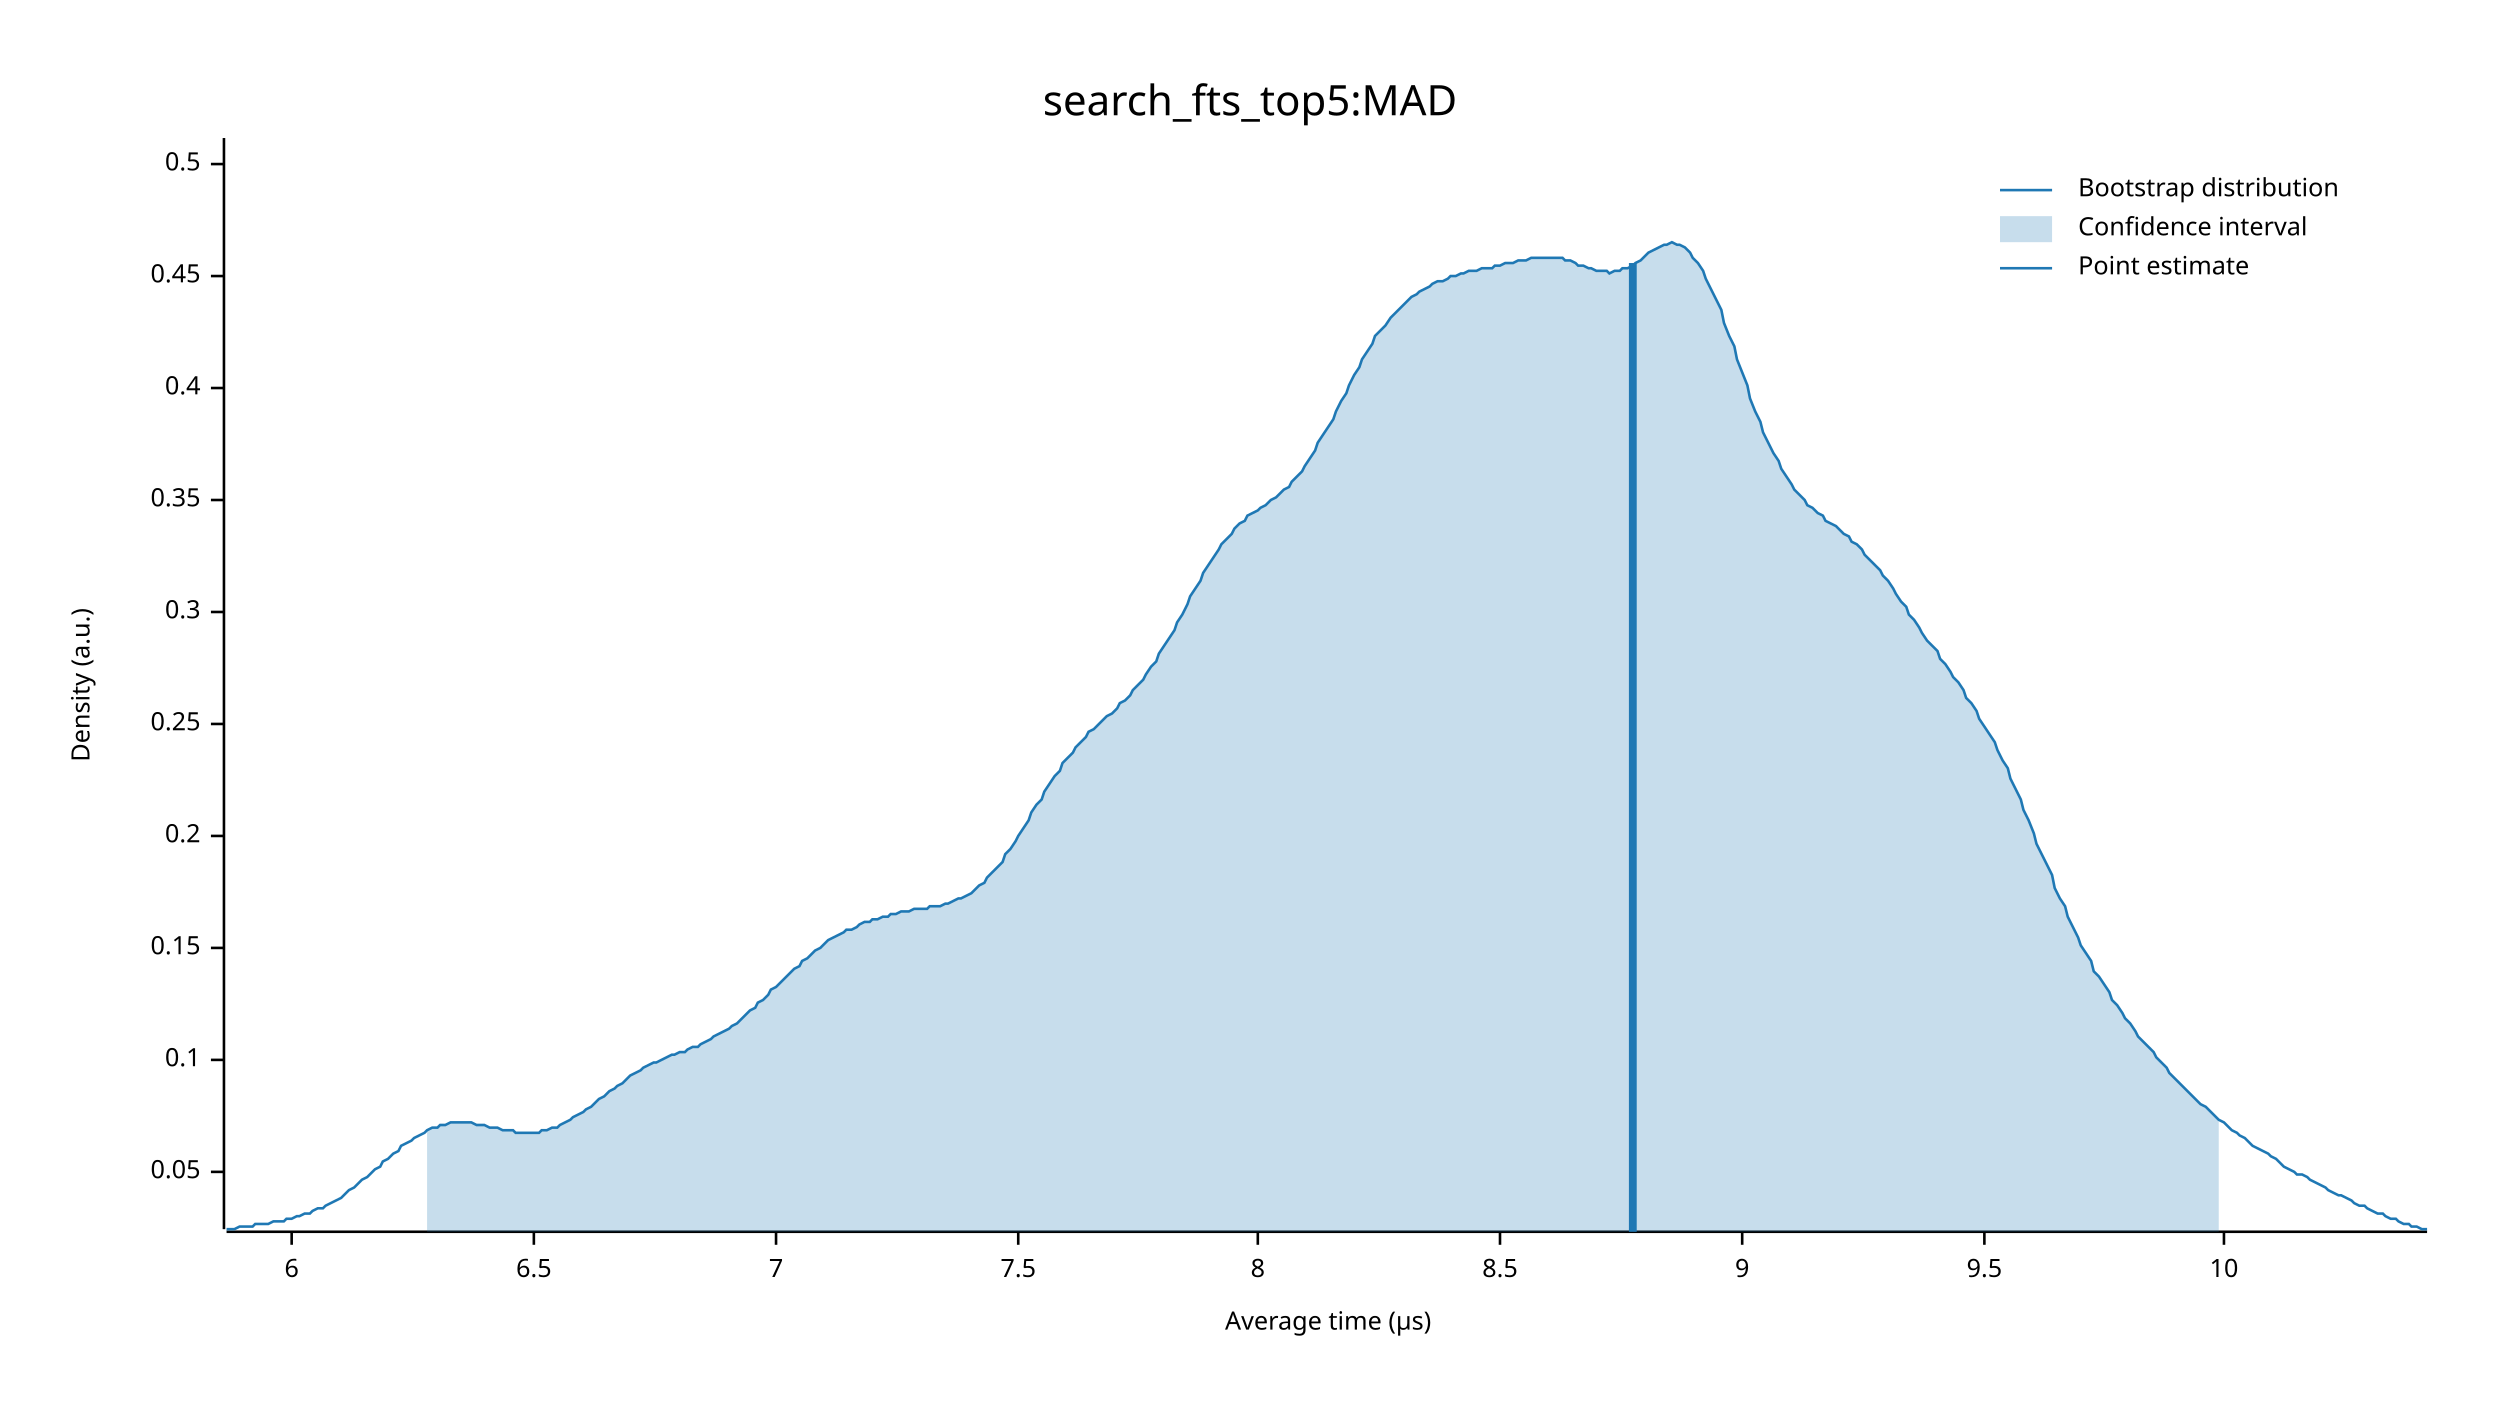
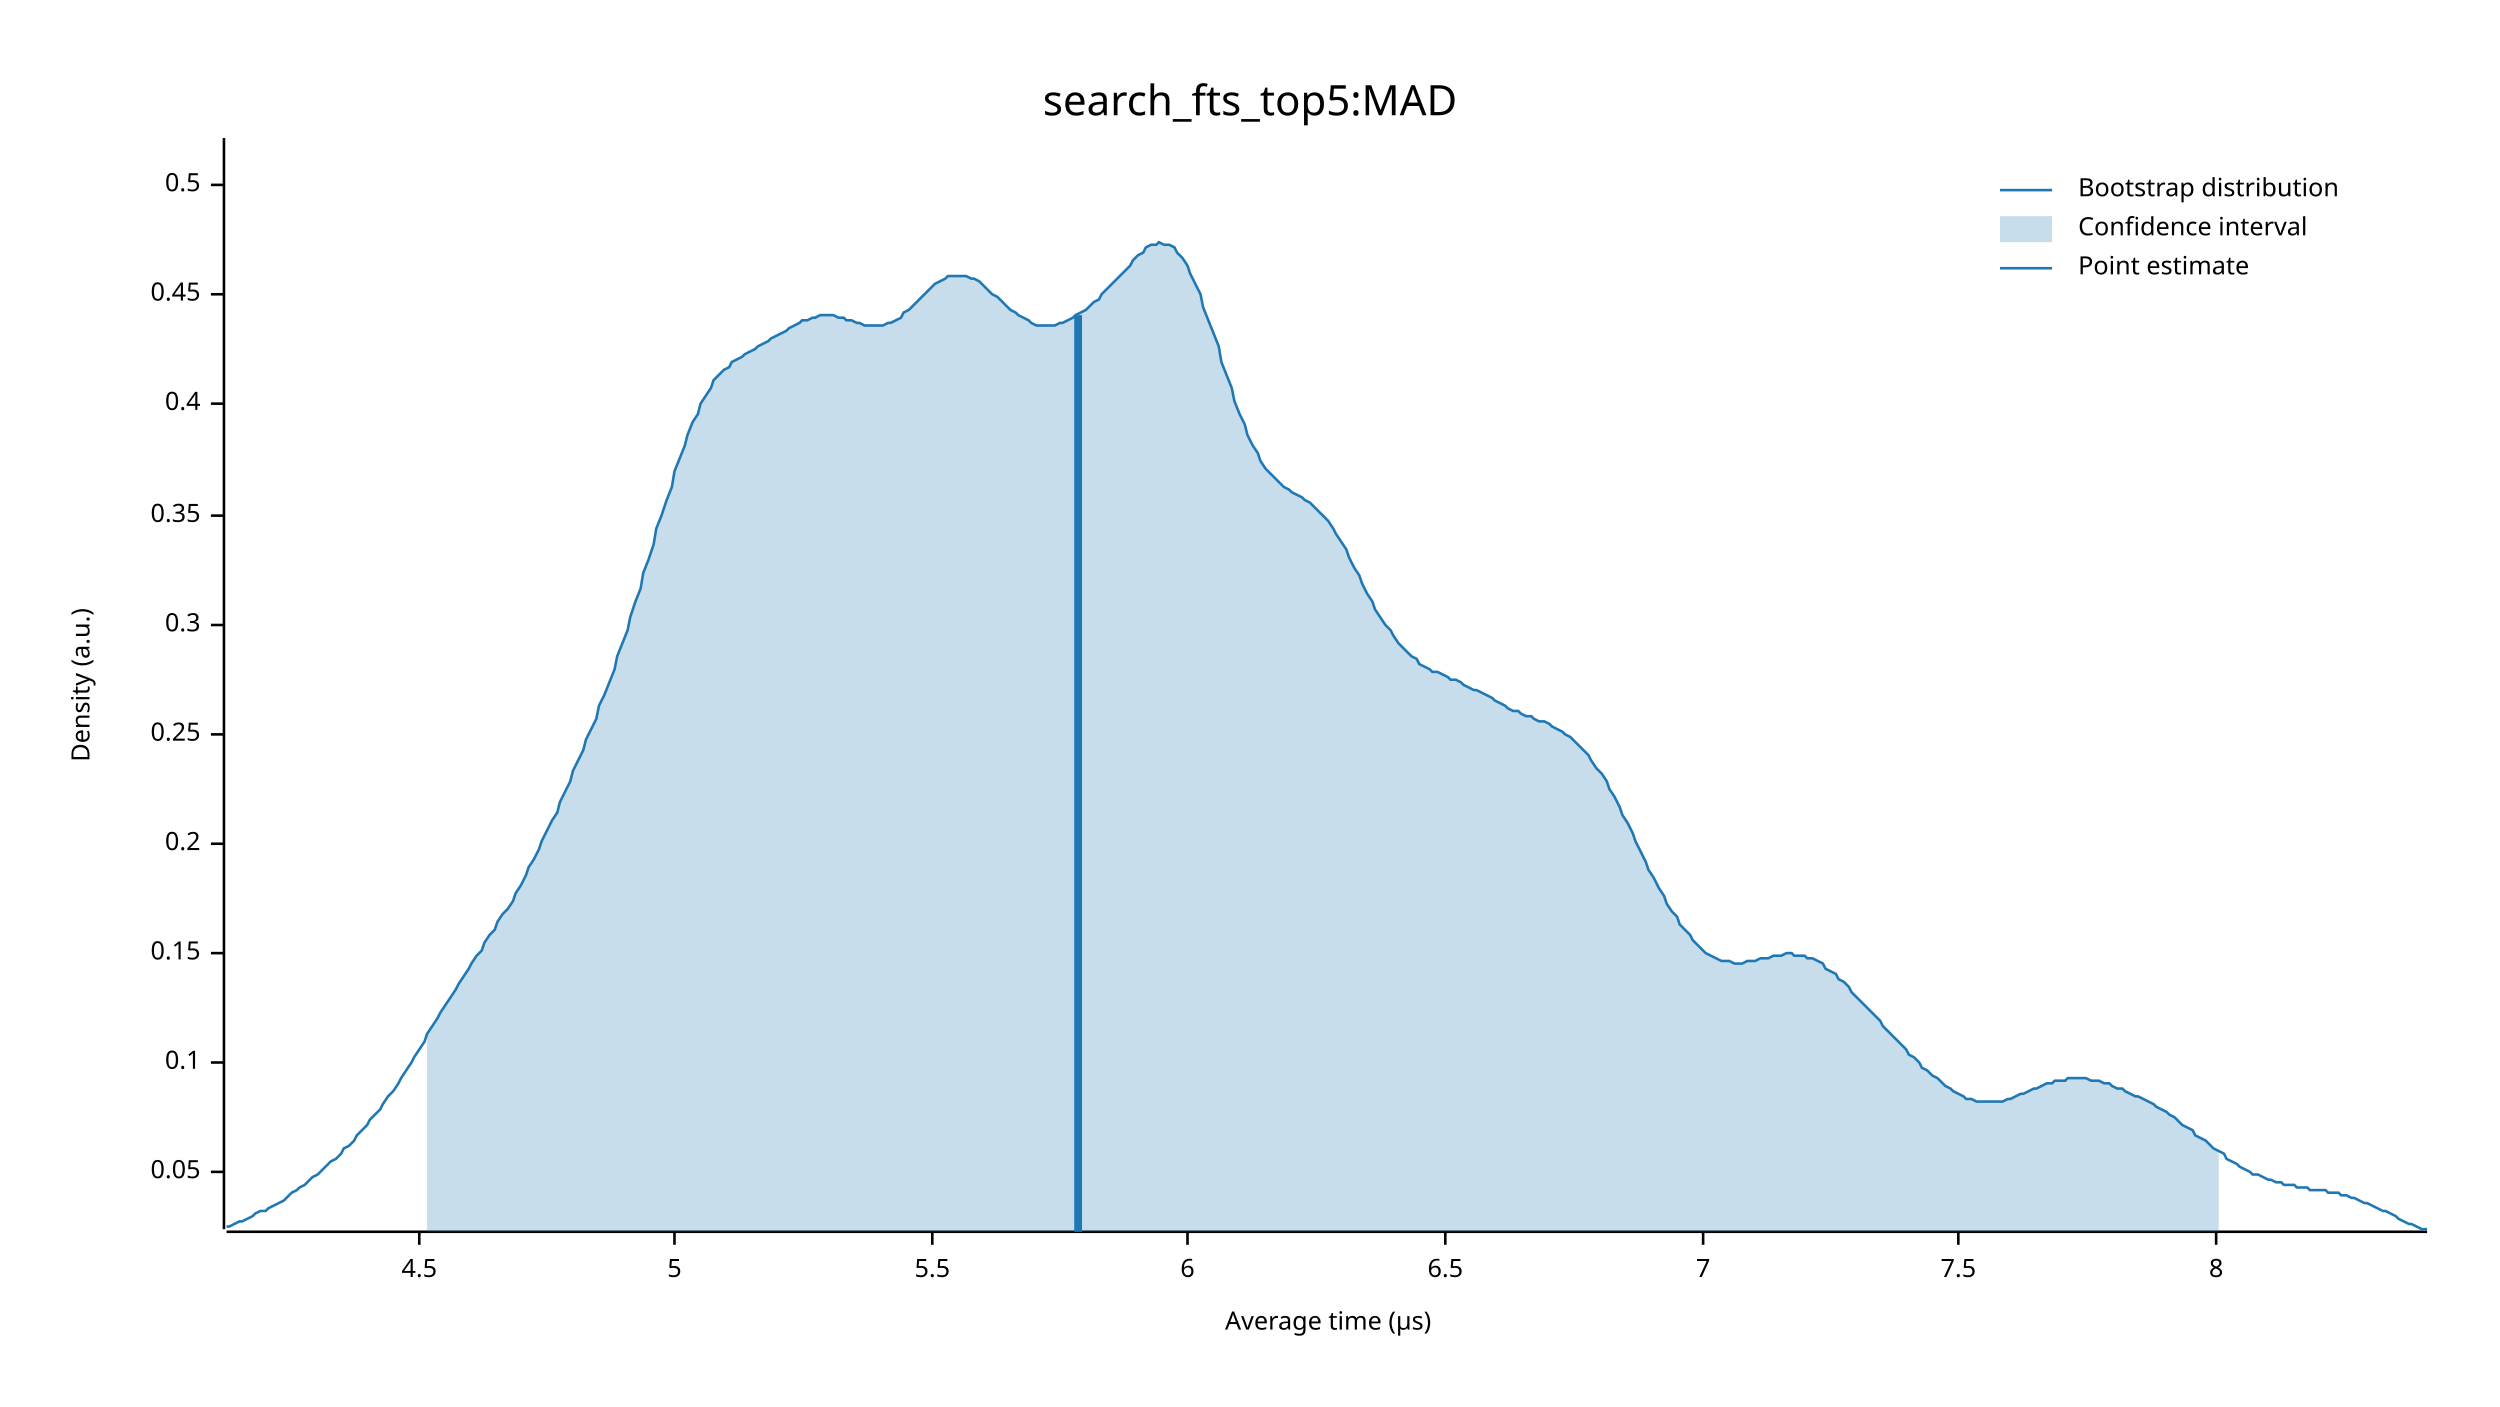
<svg xmlns="http://www.w3.org/2000/svg" width="960" height="540" viewBox="0 0 960 540">
  <text x="480" y="32" dy="0.76em" text-anchor="middle" font-family="sans-serif" font-size="16.129" opacity="1" fill="#000000">
search_fts_top5:MAD
</text>
  <text x="27" y="263" dy="0.76em" text-anchor="middle" font-family="sans-serif" font-size="9.677" opacity="1" fill="#000000" transform="rotate(270, 27, 263)">
Density (a.u.)
</text>
  <text x="510" y="513" dy="-0.5ex" text-anchor="middle" font-family="sans-serif" font-size="9.677" opacity="1" fill="#000000">
Average time (µs)
</text>
  <polyline fill="none" opacity="1" stroke="#000000" stroke-width="1" points="86,53 86,472 " />
  <text x="77" y="450" dy="0.5ex" text-anchor="end" font-family="sans-serif" font-size="9.677" opacity="1" fill="#000000">
0.05
</text>
  <polyline fill="none" opacity="1" stroke="#000000" stroke-width="1" points="81,450 86,450 " />
-   <text x="77" y="407" dy="0.5ex" text-anchor="end" font-family="sans-serif" font-size="9.677" opacity="1" fill="#000000">
+   <text x="77" y="408" dy="0.5ex" text-anchor="end" font-family="sans-serif" font-size="9.677" opacity="1" fill="#000000">
0.1
</text>
-   <polyline fill="none" opacity="1" stroke="#000000" stroke-width="1" points="81,407 86,407 " />
-   <text x="77" y="364" dy="0.5ex" text-anchor="end" font-family="sans-serif" font-size="9.677" opacity="1" fill="#000000">
+   <polyline fill="none" opacity="1" stroke="#000000" stroke-width="1" points="81,408 86,408 " />
+   <text x="77" y="366" dy="0.5ex" text-anchor="end" font-family="sans-serif" font-size="9.677" opacity="1" fill="#000000">
0.15
</text>
-   <polyline fill="none" opacity="1" stroke="#000000" stroke-width="1" points="81,364 86,364 " />
-   <text x="77" y="321" dy="0.5ex" text-anchor="end" font-family="sans-serif" font-size="9.677" opacity="1" fill="#000000">
+   <polyline fill="none" opacity="1" stroke="#000000" stroke-width="1" points="81,366 86,366 " />
+   <text x="77" y="324" dy="0.5ex" text-anchor="end" font-family="sans-serif" font-size="9.677" opacity="1" fill="#000000">
0.2
</text>
-   <polyline fill="none" opacity="1" stroke="#000000" stroke-width="1" points="81,321 86,321 " />
-   <text x="77" y="278" dy="0.5ex" text-anchor="end" font-family="sans-serif" font-size="9.677" opacity="1" fill="#000000">
+   <polyline fill="none" opacity="1" stroke="#000000" stroke-width="1" points="81,324 86,324 " />
+   <text x="77" y="282" dy="0.5ex" text-anchor="end" font-family="sans-serif" font-size="9.677" opacity="1" fill="#000000">
0.25
</text>
-   <polyline fill="none" opacity="1" stroke="#000000" stroke-width="1" points="81,278 86,278 " />
-   <text x="77" y="235" dy="0.5ex" text-anchor="end" font-family="sans-serif" font-size="9.677" opacity="1" fill="#000000">
+   <polyline fill="none" opacity="1" stroke="#000000" stroke-width="1" points="81,282 86,282 " />
+   <text x="77" y="240" dy="0.5ex" text-anchor="end" font-family="sans-serif" font-size="9.677" opacity="1" fill="#000000">
0.3
</text>
-   <polyline fill="none" opacity="1" stroke="#000000" stroke-width="1" points="81,235 86,235 " />
-   <text x="77" y="192" dy="0.5ex" text-anchor="end" font-family="sans-serif" font-size="9.677" opacity="1" fill="#000000">
+   <polyline fill="none" opacity="1" stroke="#000000" stroke-width="1" points="81,240 86,240 " />
+   <text x="77" y="198" dy="0.5ex" text-anchor="end" font-family="sans-serif" font-size="9.677" opacity="1" fill="#000000">
0.35
</text>
-   <polyline fill="none" opacity="1" stroke="#000000" stroke-width="1" points="81,192 86,192 " />
-   <text x="77" y="149" dy="0.5ex" text-anchor="end" font-family="sans-serif" font-size="9.677" opacity="1" fill="#000000">
+   <polyline fill="none" opacity="1" stroke="#000000" stroke-width="1" points="81,198 86,198 " />
+   <text x="77" y="155" dy="0.5ex" text-anchor="end" font-family="sans-serif" font-size="9.677" opacity="1" fill="#000000">
0.4
</text>
-   <polyline fill="none" opacity="1" stroke="#000000" stroke-width="1" points="81,149 86,149 " />
-   <text x="77" y="106" dy="0.5ex" text-anchor="end" font-family="sans-serif" font-size="9.677" opacity="1" fill="#000000">
+   <polyline fill="none" opacity="1" stroke="#000000" stroke-width="1" points="81,155 86,155 " />
+   <text x="77" y="113" dy="0.5ex" text-anchor="end" font-family="sans-serif" font-size="9.677" opacity="1" fill="#000000">
0.45
</text>
-   <polyline fill="none" opacity="1" stroke="#000000" stroke-width="1" points="81,106 86,106 " />
-   <text x="77" y="63" dy="0.5ex" text-anchor="end" font-family="sans-serif" font-size="9.677" opacity="1" fill="#000000">
+   <polyline fill="none" opacity="1" stroke="#000000" stroke-width="1" points="81,113 86,113 " />
+   <text x="77" y="71" dy="0.5ex" text-anchor="end" font-family="sans-serif" font-size="9.677" opacity="1" fill="#000000">
0.5
</text>
-   <polyline fill="none" opacity="1" stroke="#000000" stroke-width="1" points="81,63 86,63 " />
+   <polyline fill="none" opacity="1" stroke="#000000" stroke-width="1" points="81,71 86,71 " />
  <polyline fill="none" opacity="1" stroke="#000000" stroke-width="1" points="87,473 932,473 " />
-   <text x="112" y="483" dy="0.76em" text-anchor="middle" font-family="sans-serif" font-size="9.677" opacity="1" fill="#000000">
+   <text x="161" y="483" dy="0.76em" text-anchor="middle" font-family="sans-serif" font-size="9.677" opacity="1" fill="#000000">
+ 4.5
+ </text>
+   <polyline fill="none" opacity="1" stroke="#000000" stroke-width="1" points="161,473 161,478 " />
+   <text x="259" y="483" dy="0.76em" text-anchor="middle" font-family="sans-serif" font-size="9.677" opacity="1" fill="#000000">
+ 5
+ </text>
+   <polyline fill="none" opacity="1" stroke="#000000" stroke-width="1" points="259,473 259,478 " />
+   <text x="358" y="483" dy="0.76em" text-anchor="middle" font-family="sans-serif" font-size="9.677" opacity="1" fill="#000000">
+ 5.5
+ </text>
+   <polyline fill="none" opacity="1" stroke="#000000" stroke-width="1" points="358,473 358,478 " />
+   <text x="456" y="483" dy="0.76em" text-anchor="middle" font-family="sans-serif" font-size="9.677" opacity="1" fill="#000000">
6
</text>
-   <polyline fill="none" opacity="1" stroke="#000000" stroke-width="1" points="112,473 112,478 " />
-   <text x="205" y="483" dy="0.76em" text-anchor="middle" font-family="sans-serif" font-size="9.677" opacity="1" fill="#000000">
+   <polyline fill="none" opacity="1" stroke="#000000" stroke-width="1" points="456,473 456,478 " />
+   <text x="555" y="483" dy="0.76em" text-anchor="middle" font-family="sans-serif" font-size="9.677" opacity="1" fill="#000000">
6.5
</text>
-   <polyline fill="none" opacity="1" stroke="#000000" stroke-width="1" points="205,473 205,478 " />
-   <text x="298" y="483" dy="0.76em" text-anchor="middle" font-family="sans-serif" font-size="9.677" opacity="1" fill="#000000">
+   <polyline fill="none" opacity="1" stroke="#000000" stroke-width="1" points="555,473 555,478 " />
+   <text x="654" y="483" dy="0.76em" text-anchor="middle" font-family="sans-serif" font-size="9.677" opacity="1" fill="#000000">
7
</text>
-   <polyline fill="none" opacity="1" stroke="#000000" stroke-width="1" points="298,473 298,478 " />
-   <text x="391" y="483" dy="0.76em" text-anchor="middle" font-family="sans-serif" font-size="9.677" opacity="1" fill="#000000">
+   <polyline fill="none" opacity="1" stroke="#000000" stroke-width="1" points="654,473 654,478 " />
+   <text x="752" y="483" dy="0.76em" text-anchor="middle" font-family="sans-serif" font-size="9.677" opacity="1" fill="#000000">
7.5
</text>
-   <polyline fill="none" opacity="1" stroke="#000000" stroke-width="1" points="391,473 391,478 " />
-   <text x="483" y="483" dy="0.76em" text-anchor="middle" font-family="sans-serif" font-size="9.677" opacity="1" fill="#000000">
+   <polyline fill="none" opacity="1" stroke="#000000" stroke-width="1" points="752,473 752,478 " />
+   <text x="851" y="483" dy="0.76em" text-anchor="middle" font-family="sans-serif" font-size="9.677" opacity="1" fill="#000000">
8
</text>
-   <polyline fill="none" opacity="1" stroke="#000000" stroke-width="1" points="483,473 483,478 " />
-   <text x="576" y="483" dy="0.76em" text-anchor="middle" font-family="sans-serif" font-size="9.677" opacity="1" fill="#000000">
- 8.5
- </text>
-   <polyline fill="none" opacity="1" stroke="#000000" stroke-width="1" points="576,473 576,478 " />
-   <text x="669" y="483" dy="0.76em" text-anchor="middle" font-family="sans-serif" font-size="9.677" opacity="1" fill="#000000">
- 9
- </text>
-   <polyline fill="none" opacity="1" stroke="#000000" stroke-width="1" points="669,473 669,478 " />
-   <text x="762" y="483" dy="0.76em" text-anchor="middle" font-family="sans-serif" font-size="9.677" opacity="1" fill="#000000">
- 9.5
- </text>
-   <polyline fill="none" opacity="1" stroke="#000000" stroke-width="1" points="762,473 762,478 " />
-   <text x="854" y="483" dy="0.76em" text-anchor="middle" font-family="sans-serif" font-size="9.677" opacity="1" fill="#000000">
- 10
- </text>
-   <polyline fill="none" opacity="1" stroke="#000000" stroke-width="1" points="854,473 854,478 " />
-   <polyline fill="none" opacity="1" stroke="#1F78B4" stroke-width="1" points="87,472 88,472 90,472 92,471 93,471 95,471 97,471 98,470 100,470 102,470 103,470 105,469 107,469 109,469 110,468 112,468 114,467 115,467 117,466 119,466 120,465 122,464 124,464 125,463 127,462 129,461 131,460 132,459 134,457 136,456 137,455 139,453 141,452 142,451 144,449 146,448 147,446 149,445 151,443 153,442 154,440 156,439 158,438 159,437 161,436 163,435 164,434 166,433 168,433 169,432 171,432 173,431 175,431 176,431 178,431 180,431 181,431 183,432 185,432 186,432 188,433 190,433 191,433 193,434 195,434 197,434 198,435 200,435 202,435 203,435 205,435 207,435 208,434 210,434 212,433 214,433 215,432 217,431 219,430 220,429 222,428 224,427 225,426 227,425 229,423 230,422 232,421 234,419 236,418 237,417 239,416 241,414 242,413 244,412 246,411 247,410 249,409 251,408 252,408 254,407 256,406 258,405 259,405 261,404 263,404 264,403 266,402 268,402 269,401 271,400 273,399 274,398 276,397 278,396 280,395 281,394 283,393 285,391 286,390 288,388 290,387 291,385 293,384 295,382 296,380 298,379 300,377 302,375 303,374 305,372 307,371 308,369 310,368 312,366 313,365 315,364 317,362 318,361 320,360 322,359 324,358 325,357 327,357 329,356 330,355 332,354 334,354 335,353 337,353 339,352 341,352 342,351 344,351 346,350 347,350 349,350 351,349 352,349 354,349 356,349 357,348 359,348 361,348 363,347 364,347 366,346 368,345 369,345 371,344 373,343 374,342 376,340 378,339 379,337 381,335 383,333 385,331 386,328 388,326 390,323 391,321 393,318 395,315 396,312 398,309 400,307 401,304 403,301 405,298 407,296 408,293 410,291 412,289 413,287 415,285 417,283 418,281 420,280 422,278 423,277 425,275 427,274 429,272 430,270 432,269 434,267 435,265 437,263 439,261 440,259 442,256 444,254 445,251 447,248 449,245 451,242 452,239 454,236 456,232 457,229 459,226 461,223 462,220 464,217 466,214 468,211 469,209 471,207 473,205 474,203 476,201 478,200 479,198 481,197 483,196 484,195 486,194 488,192 490,191 491,190 493,188 495,187 496,185 498,183 500,181 501,179 503,176 505,173 506,170 508,167 510,164 512,161 513,158 515,154 517,151 518,148 520,144 522,141 523,138 525,135 527,132 528,129 530,127 532,125 534,122 535,121 537,119 539,117 540,116 542,114 544,113 545,112 547,111 549,110 550,109 552,108 554,108 556,107 557,106 559,106 561,105 562,105 564,104 566,104 567,104 569,103 571,103 573,103 574,102 576,102 578,101 579,101 581,101 583,100 584,100 586,100 588,99 589,99 591,99 593,99 595,99 596,99 598,99 600,99 601,100 603,100 605,101 606,102 608,102 610,103 611,103 613,104 615,104 617,104 618,105 620,104 622,104 623,103 625,103 627,102 628,101 630,100 632,98 633,97 635,96 637,95 639,94 640,94 642,93 644,94 645,94 647,95 649,97 650,99 652,101 654,104 655,107 657,111 659,115 661,119 662,124 664,129 666,133 667,138 669,143 671,148 672,153 674,158 676,162 677,166 679,170 681,174 683,177 684,180 686,183 688,186 689,188 691,190 693,192 694,194 696,195 698,197 700,198 701,200 703,201 705,202 706,203 708,205 710,206 711,208 713,209 715,211 716,213 718,215 720,217 722,219 723,221 725,223 727,226 728,228 730,231 732,233 733,236 735,238 737,241 738,243 740,246 742,248 744,250 745,253 747,255 749,258 750,260 752,262 754,265 755,268 757,270 759,273 760,276 762,279 764,282 766,285 767,288 769,292 771,295 772,299 774,303 776,307 777,311 779,315 781,320 782,324 784,328 786,332 788,336 789,341 791,345 793,348 794,352 796,356 798,360 799,363 801,366 803,369 804,373 806,375 808,378 810,381 811,384 813,386 815,389 816,391 818,393 820,396 821,398 823,400 825,402 827,404 828,406 830,408 832,410 833,412 835,414 837,416 838,417 840,419 842,421 843,422 845,424 847,425 849,427 850,428 852,430 854,431 855,432 857,434 859,435 860,436 862,437 864,439 865,440 867,441 869,442 871,443 872,444 874,445 876,447 877,448 879,449 881,450 882,451 884,451 886,452 887,453 889,454 891,455 893,456 894,457 896,458 898,459 899,459 901,460 903,461 904,462 906,463 908,463 909,464 911,465 913,466 915,466 916,467 918,468 920,468 921,469 923,470 925,470 926,471 928,471 930,472 932,472 " />
-   <polygon opacity="0.25" fill="#1F78B4" points="164,434 166,433 168,433 169,432 171,432 173,431 175,431 176,431 178,431 180,431 181,431 183,432 185,432 186,432 188,433 190,433 191,433 193,434 195,434 197,434 198,435 200,435 202,435 203,435 205,435 207,435 208,434 210,434 212,433 214,433 215,432 217,431 219,430 220,429 222,428 224,427 225,426 227,425 229,423 230,422 232,421 234,419 236,418 237,417 239,416 241,414 242,413 244,412 246,411 247,410 249,409 251,408 252,408 254,407 256,406 258,405 259,405 261,404 263,404 264,403 266,402 268,402 269,401 271,400 273,399 274,398 276,397 278,396 280,395 281,394 283,393 285,391 286,390 288,388 290,387 291,385 293,384 295,382 296,380 298,379 300,377 302,375 303,374 305,372 307,371 308,369 310,368 312,366 313,365 315,364 317,362 318,361 320,360 322,359 324,358 325,357 327,357 329,356 330,355 332,354 334,354 335,353 337,353 339,352 341,352 342,351 344,351 346,350 347,350 349,350 351,349 352,349 354,349 356,349 357,348 359,348 361,348 363,347 364,347 366,346 368,345 369,345 371,344 373,343 374,342 376,340 378,339 379,337 381,335 383,333 385,331 386,328 388,326 390,323 391,321 393,318 395,315 396,312 398,309 400,307 401,304 403,301 405,298 407,296 408,293 410,291 412,289 413,287 415,285 417,283 418,281 420,280 422,278 423,277 425,275 427,274 429,272 430,270 432,269 434,267 435,265 437,263 439,261 440,259 442,256 444,254 445,251 447,248 449,245 451,242 452,239 454,236 456,232 457,229 459,226 461,223 462,220 464,217 466,214 468,211 469,209 471,207 473,205 474,203 476,201 478,200 479,198 481,197 483,196 484,195 486,194 488,192 490,191 491,190 493,188 495,187 496,185 498,183 500,181 501,179 503,176 505,173 506,170 508,167 510,164 512,161 513,158 515,154 517,151 518,148 520,144 522,141 523,138 525,135 527,132 528,129 530,127 532,125 534,122 535,121 537,119 539,117 540,116 542,114 544,113 545,112 547,111 549,110 550,109 552,108 554,108 556,107 557,106 559,106 561,105 562,105 564,104 566,104 567,104 569,103 571,103 573,103 574,102 576,102 578,101 579,101 581,101 583,100 584,100 586,100 588,99 589,99 591,99 593,99 595,99 596,99 598,99 600,99 601,100 603,100 605,101 606,102 608,102 610,103 611,103 613,104 615,104 617,104 618,105 620,104 622,104 623,103 625,103 627,102 628,101 630,100 632,98 633,97 635,96 637,95 639,94 640,94 642,93 644,94 645,94 647,95 649,97 650,99 652,101 654,104 655,107 657,111 659,115 661,119 662,124 664,129 666,133 667,138 669,143 671,148 672,153 674,158 676,162 677,166 679,170 681,174 683,177 684,180 686,183 688,186 689,188 691,190 693,192 694,194 696,195 698,197 700,198 701,200 703,201 705,202 706,203 708,205 710,206 711,208 713,209 715,211 716,213 718,215 720,217 722,219 723,221 725,223 727,226 728,228 730,231 732,233 733,236 735,238 737,241 738,243 740,246 742,248 744,250 745,253 747,255 749,258 750,260 752,262 754,265 755,268 757,270 759,273 760,276 762,279 764,282 766,285 767,288 769,292 771,295 772,299 774,303 776,307 777,311 779,315 781,320 782,324 784,328 786,332 788,336 789,341 791,345 793,348 794,352 796,356 798,360 799,363 801,366 803,369 804,373 806,375 808,378 810,381 811,384 813,386 815,389 816,391 818,393 820,396 821,398 823,400 825,402 827,404 828,406 830,408 832,410 833,412 835,414 837,416 838,417 840,419 842,421 843,422 845,424 847,425 849,427 850,428 852,430 852,473 164,473 " />
-   <polyline fill="none" opacity="1" stroke="#1F78B4" stroke-width="3" points="627,473 627,101 " />
+   <polyline fill="none" opacity="1" stroke="#000000" stroke-width="1" points="851,473 851,478 " />
+   <polyline fill="none" opacity="1" stroke="#1F78B4" stroke-width="1" points="87,471 88,471 90,470 92,469 93,469 95,468 97,467 98,466 100,465 102,465 103,464 105,463 107,462 109,461 110,460 112,458 114,457 115,456 117,455 119,453 120,452 122,451 124,449 125,448 127,446 129,445 131,443 132,441 134,440 136,438 137,436 139,434 141,432 142,430 144,428 146,426 147,424 149,421 151,419 153,416 154,414 156,411 158,408 159,406 161,403 163,400 164,397 166,394 168,391 169,389 171,386 173,383 175,380 176,378 178,375 180,372 181,370 183,367 185,365 186,362 188,359 190,357 191,354 193,351 195,349 197,346 198,343 200,340 202,336 203,333 205,330 207,326 208,323 210,319 212,315 214,312 215,308 217,304 219,300 220,296 222,292 224,288 225,284 227,280 229,276 230,271 232,267 234,262 236,257 237,252 239,247 241,242 242,237 244,231 246,226 247,220 249,215 251,209 252,203 254,198 256,192 258,187 259,181 261,176 263,171 264,167 266,162 268,159 269,155 271,152 273,149 274,146 276,144 278,142 280,141 281,139 283,138 285,137 286,136 288,135 290,134 291,133 293,132 295,131 296,130 298,129 300,128 302,127 303,126 305,125 307,124 308,123 310,123 312,122 313,122 315,121 317,121 318,121 320,121 322,122 324,122 325,123 327,123 329,124 330,124 332,125 334,125 335,125 337,125 339,125 341,124 342,124 344,123 346,122 347,120 349,119 351,117 352,116 354,114 356,112 357,111 359,109 361,108 363,107 364,106 366,106 368,106 369,106 371,106 373,107 374,107 376,108 378,110 379,111 381,113 383,114 385,116 386,117 388,119 390,120 391,121 393,122 395,123 396,124 398,125 400,125 401,125 403,125 405,125 407,124 408,124 410,123 412,122 413,121 415,120 417,119 418,118 420,116 422,115 423,113 425,111 427,109 429,107 430,106 432,104 434,102 435,100 437,98 439,97 440,95 442,94 444,94 445,93 447,94 449,94 451,95 452,97 454,99 456,102 457,105 459,109 461,113 462,118 464,123 466,128 468,133 469,139 471,144 473,149 474,154 476,159 478,163 479,167 481,171 483,174 484,177 486,180 488,182 490,184 491,185 493,187 495,188 496,189 498,190 500,191 501,192 503,193 505,195 506,196 508,198 510,200 512,203 513,205 515,208 517,211 518,214 520,218 522,221 523,224 525,228 527,231 528,234 530,237 532,240 534,242 535,244 537,247 539,249 540,250 542,252 544,253 545,255 547,256 549,257 550,258 552,258 554,259 556,260 557,261 559,261 561,262 562,263 564,264 566,265 567,265 569,266 571,267 573,268 574,269 576,270 578,271 579,272 581,273 583,273 584,274 586,275 588,275 589,276 591,277 593,277 595,278 596,279 598,280 600,281 601,282 603,283 605,285 606,286 608,288 610,290 611,292 613,295 615,297 617,300 618,303 620,306 622,310 623,313 625,316 627,320 628,323 630,327 632,331 633,334 635,337 637,341 639,344 640,347 642,350 644,352 645,355 647,357 649,359 650,361 652,363 654,365 655,366 657,367 659,368 661,369 662,369 664,369 666,370 667,370 669,370 671,369 672,369 674,369 676,368 677,368 679,368 681,367 683,367 684,367 686,366 688,366 689,367 691,367 693,367 694,368 696,368 698,369 700,370 701,372 703,373 705,374 706,376 708,377 710,379 711,381 713,383 715,385 716,386 718,388 720,390 722,392 723,394 725,396 727,398 728,399 730,401 732,403 733,405 735,406 737,408 738,410 740,411 742,413 744,414 745,415 747,417 749,418 750,419 752,420 754,421 755,422 757,422 759,423 760,423 762,423 764,423 766,423 767,423 769,423 771,422 772,422 774,421 776,420 777,420 779,419 781,418 782,418 784,417 786,416 788,416 789,415 791,415 793,415 794,414 796,414 798,414 799,414 801,414 803,415 804,415 806,415 808,416 810,416 811,417 813,418 815,418 816,419 818,420 820,421 821,421 823,422 825,423 827,424 828,425 830,426 832,427 833,428 835,429 837,431 838,432 840,433 842,434 843,436 845,437 847,438 849,440 850,441 852,442 854,443 855,445 857,446 859,447 860,448 862,449 864,450 865,451 867,451 869,452 871,453 872,453 874,454 876,454 877,455 879,455 881,455 882,456 884,456 886,456 887,457 889,457 891,457 893,457 894,458 896,458 898,458 899,459 901,459 903,460 904,460 906,461 908,462 909,462 911,463 913,464 915,465 916,465 918,466 920,467 921,468 923,469 925,470 926,470 928,471 930,472 932,472 " />
+   <polygon opacity="0.25" fill="#1F78B4" points="164,397 166,394 168,391 169,389 171,386 173,383 175,380 176,378 178,375 180,372 181,370 183,367 185,365 186,362 188,359 190,357 191,354 193,351 195,349 197,346 198,343 200,340 202,336 203,333 205,330 207,326 208,323 210,319 212,315 214,312 215,308 217,304 219,300 220,296 222,292 224,288 225,284 227,280 229,276 230,271 232,267 234,262 236,257 237,252 239,247 241,242 242,237 244,231 246,226 247,220 249,215 251,209 252,203 254,198 256,192 258,187 259,181 261,176 263,171 264,167 266,162 268,159 269,155 271,152 273,149 274,146 276,144 278,142 280,141 281,139 283,138 285,137 286,136 288,135 290,134 291,133 293,132 295,131 296,130 298,129 300,128 302,127 303,126 305,125 307,124 308,123 310,123 312,122 313,122 315,121 317,121 318,121 320,121 322,122 324,122 325,123 327,123 329,124 330,124 332,125 334,125 335,125 337,125 339,125 341,124 342,124 344,123 346,122 347,120 349,119 351,117 352,116 354,114 356,112 357,111 359,109 361,108 363,107 364,106 366,106 368,106 369,106 371,106 373,107 374,107 376,108 378,110 379,111 381,113 383,114 385,116 386,117 388,119 390,120 391,121 393,122 395,123 396,124 398,125 400,125 401,125 403,125 405,125 407,124 408,124 410,123 412,122 413,121 415,120 417,119 418,118 420,116 422,115 423,113 425,111 427,109 429,107 430,106 432,104 434,102 435,100 437,98 439,97 440,95 442,94 444,94 445,93 447,94 449,94 451,95 452,97 454,99 456,102 457,105 459,109 461,113 462,118 464,123 466,128 468,133 469,139 471,144 473,149 474,154 476,159 478,163 479,167 481,171 483,174 484,177 486,180 488,182 490,184 491,185 493,187 495,188 496,189 498,190 500,191 501,192 503,193 505,195 506,196 508,198 510,200 512,203 513,205 515,208 517,211 518,214 520,218 522,221 523,224 525,228 527,231 528,234 530,237 532,240 534,242 535,244 537,247 539,249 540,250 542,252 544,253 545,255 547,256 549,257 550,258 552,258 554,259 556,260 557,261 559,261 561,262 562,263 564,264 566,265 567,265 569,266 571,267 573,268 574,269 576,270 578,271 579,272 581,273 583,273 584,274 586,275 588,275 589,276 591,277 593,277 595,278 596,279 598,280 600,281 601,282 603,283 605,285 606,286 608,288 610,290 611,292 613,295 615,297 617,300 618,303 620,306 622,310 623,313 625,316 627,320 628,323 630,327 632,331 633,334 635,337 637,341 639,344 640,347 642,350 644,352 645,355 647,357 649,359 650,361 652,363 654,365 655,366 657,367 659,368 661,369 662,369 664,369 666,370 667,370 669,370 671,369 672,369 674,369 676,368 677,368 679,368 681,367 683,367 684,367 686,366 688,366 689,367 691,367 693,367 694,368 696,368 698,369 700,370 701,372 703,373 705,374 706,376 708,377 710,379 711,381 713,383 715,385 716,386 718,388 720,390 722,392 723,394 725,396 727,398 728,399 730,401 732,403 733,405 735,406 737,408 738,410 740,411 742,413 744,414 745,415 747,417 749,418 750,419 752,420 754,421 755,422 757,422 759,423 760,423 762,423 764,423 766,423 767,423 769,423 771,422 772,422 774,421 776,420 777,420 779,419 781,418 782,418 784,417 786,416 788,416 789,415 791,415 793,415 794,414 796,414 798,414 799,414 801,414 803,415 804,415 806,415 808,416 810,416 811,417 813,418 815,418 816,419 818,420 820,421 821,421 823,422 825,423 827,424 828,425 830,426 832,427 833,428 835,429 837,431 838,432 840,433 842,434 843,436 845,437 847,438 849,440 850,441 852,442 852,473 164,473 " />
+   <polyline fill="none" opacity="1" stroke="#1F78B4" stroke-width="3" points="414,473 414,121 " />
  <text x="798" y="68" dy="0.76em" text-anchor="start" font-family="sans-serif" font-size="9.677" opacity="1" fill="#000000">
Bootstrap distribution
</text>
  <text x="798" y="83" dy="0.76em" text-anchor="start" font-family="sans-serif" font-size="9.677" opacity="1" fill="#000000">
Confidence interval
</text>
  <text x="798" y="98" dy="0.76em" text-anchor="start" font-family="sans-serif" font-size="9.677" opacity="1" fill="#000000">
Point estimate
</text>
  <polyline fill="none" opacity="1" stroke="#1F78B4" stroke-width="1" points="768,73 788,73 " />
  <rect x="768" y="83" width="20" height="10" opacity="0.25" fill="#1F78B4" stroke="none" />
  <polyline fill="none" opacity="1" stroke="#1F78B4" stroke-width="1" points="768,103 788,103 " />
</svg>
